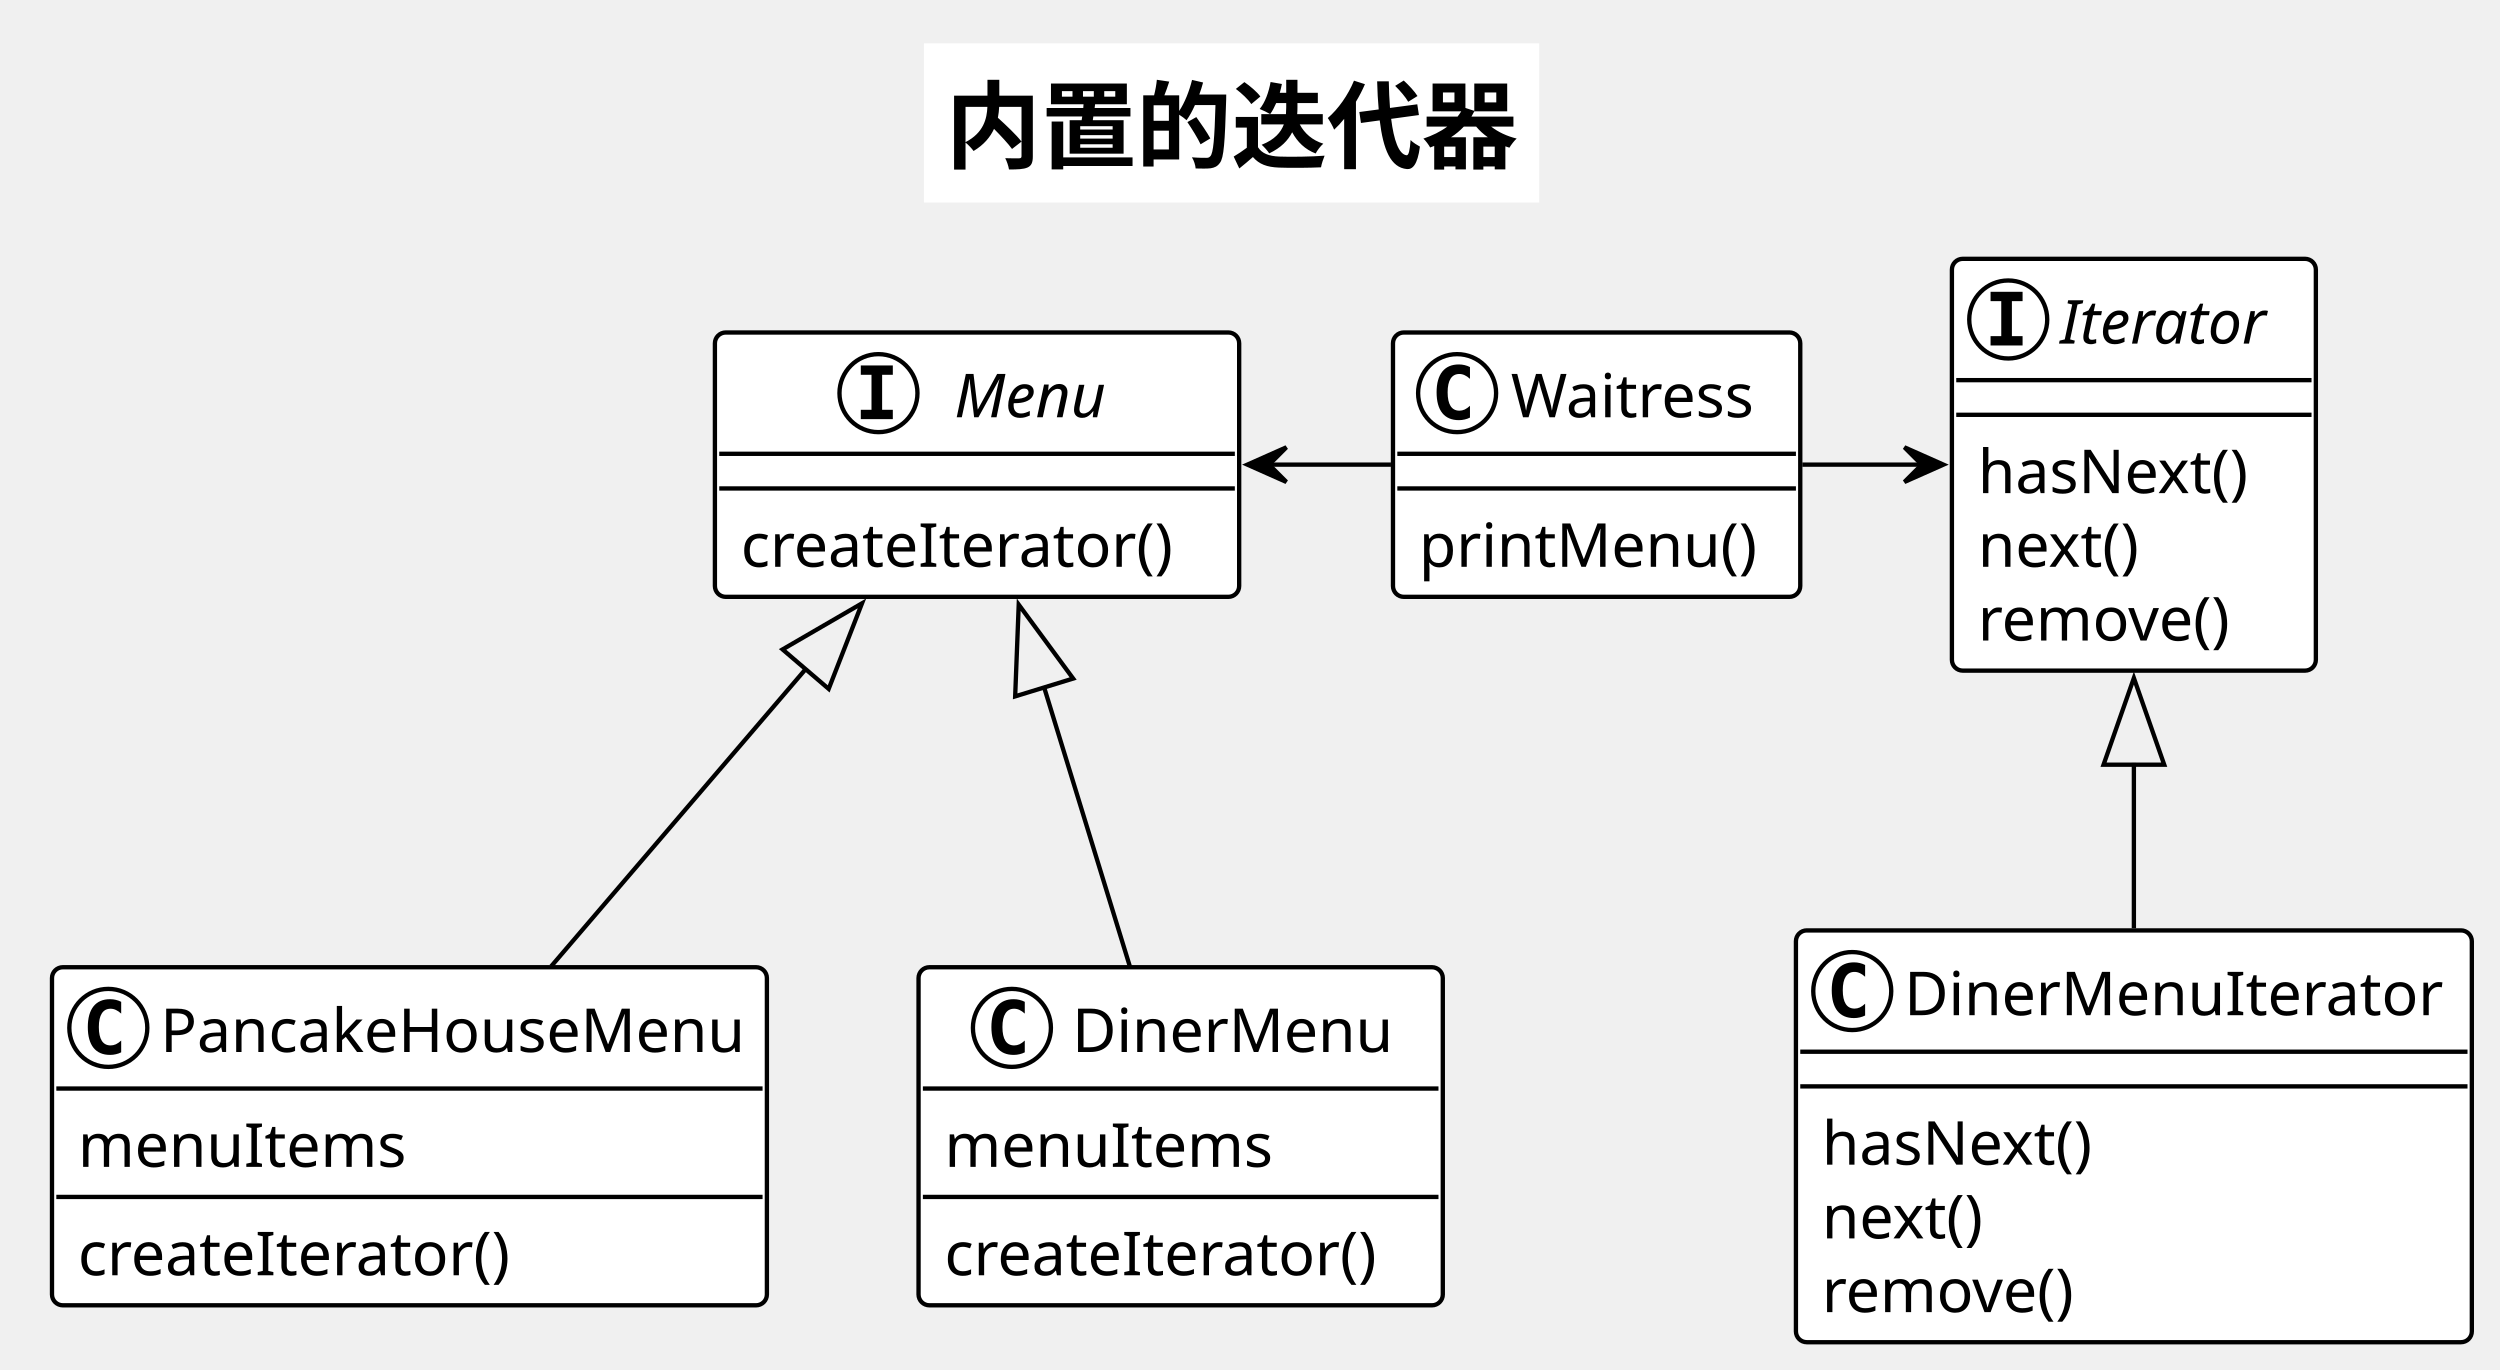
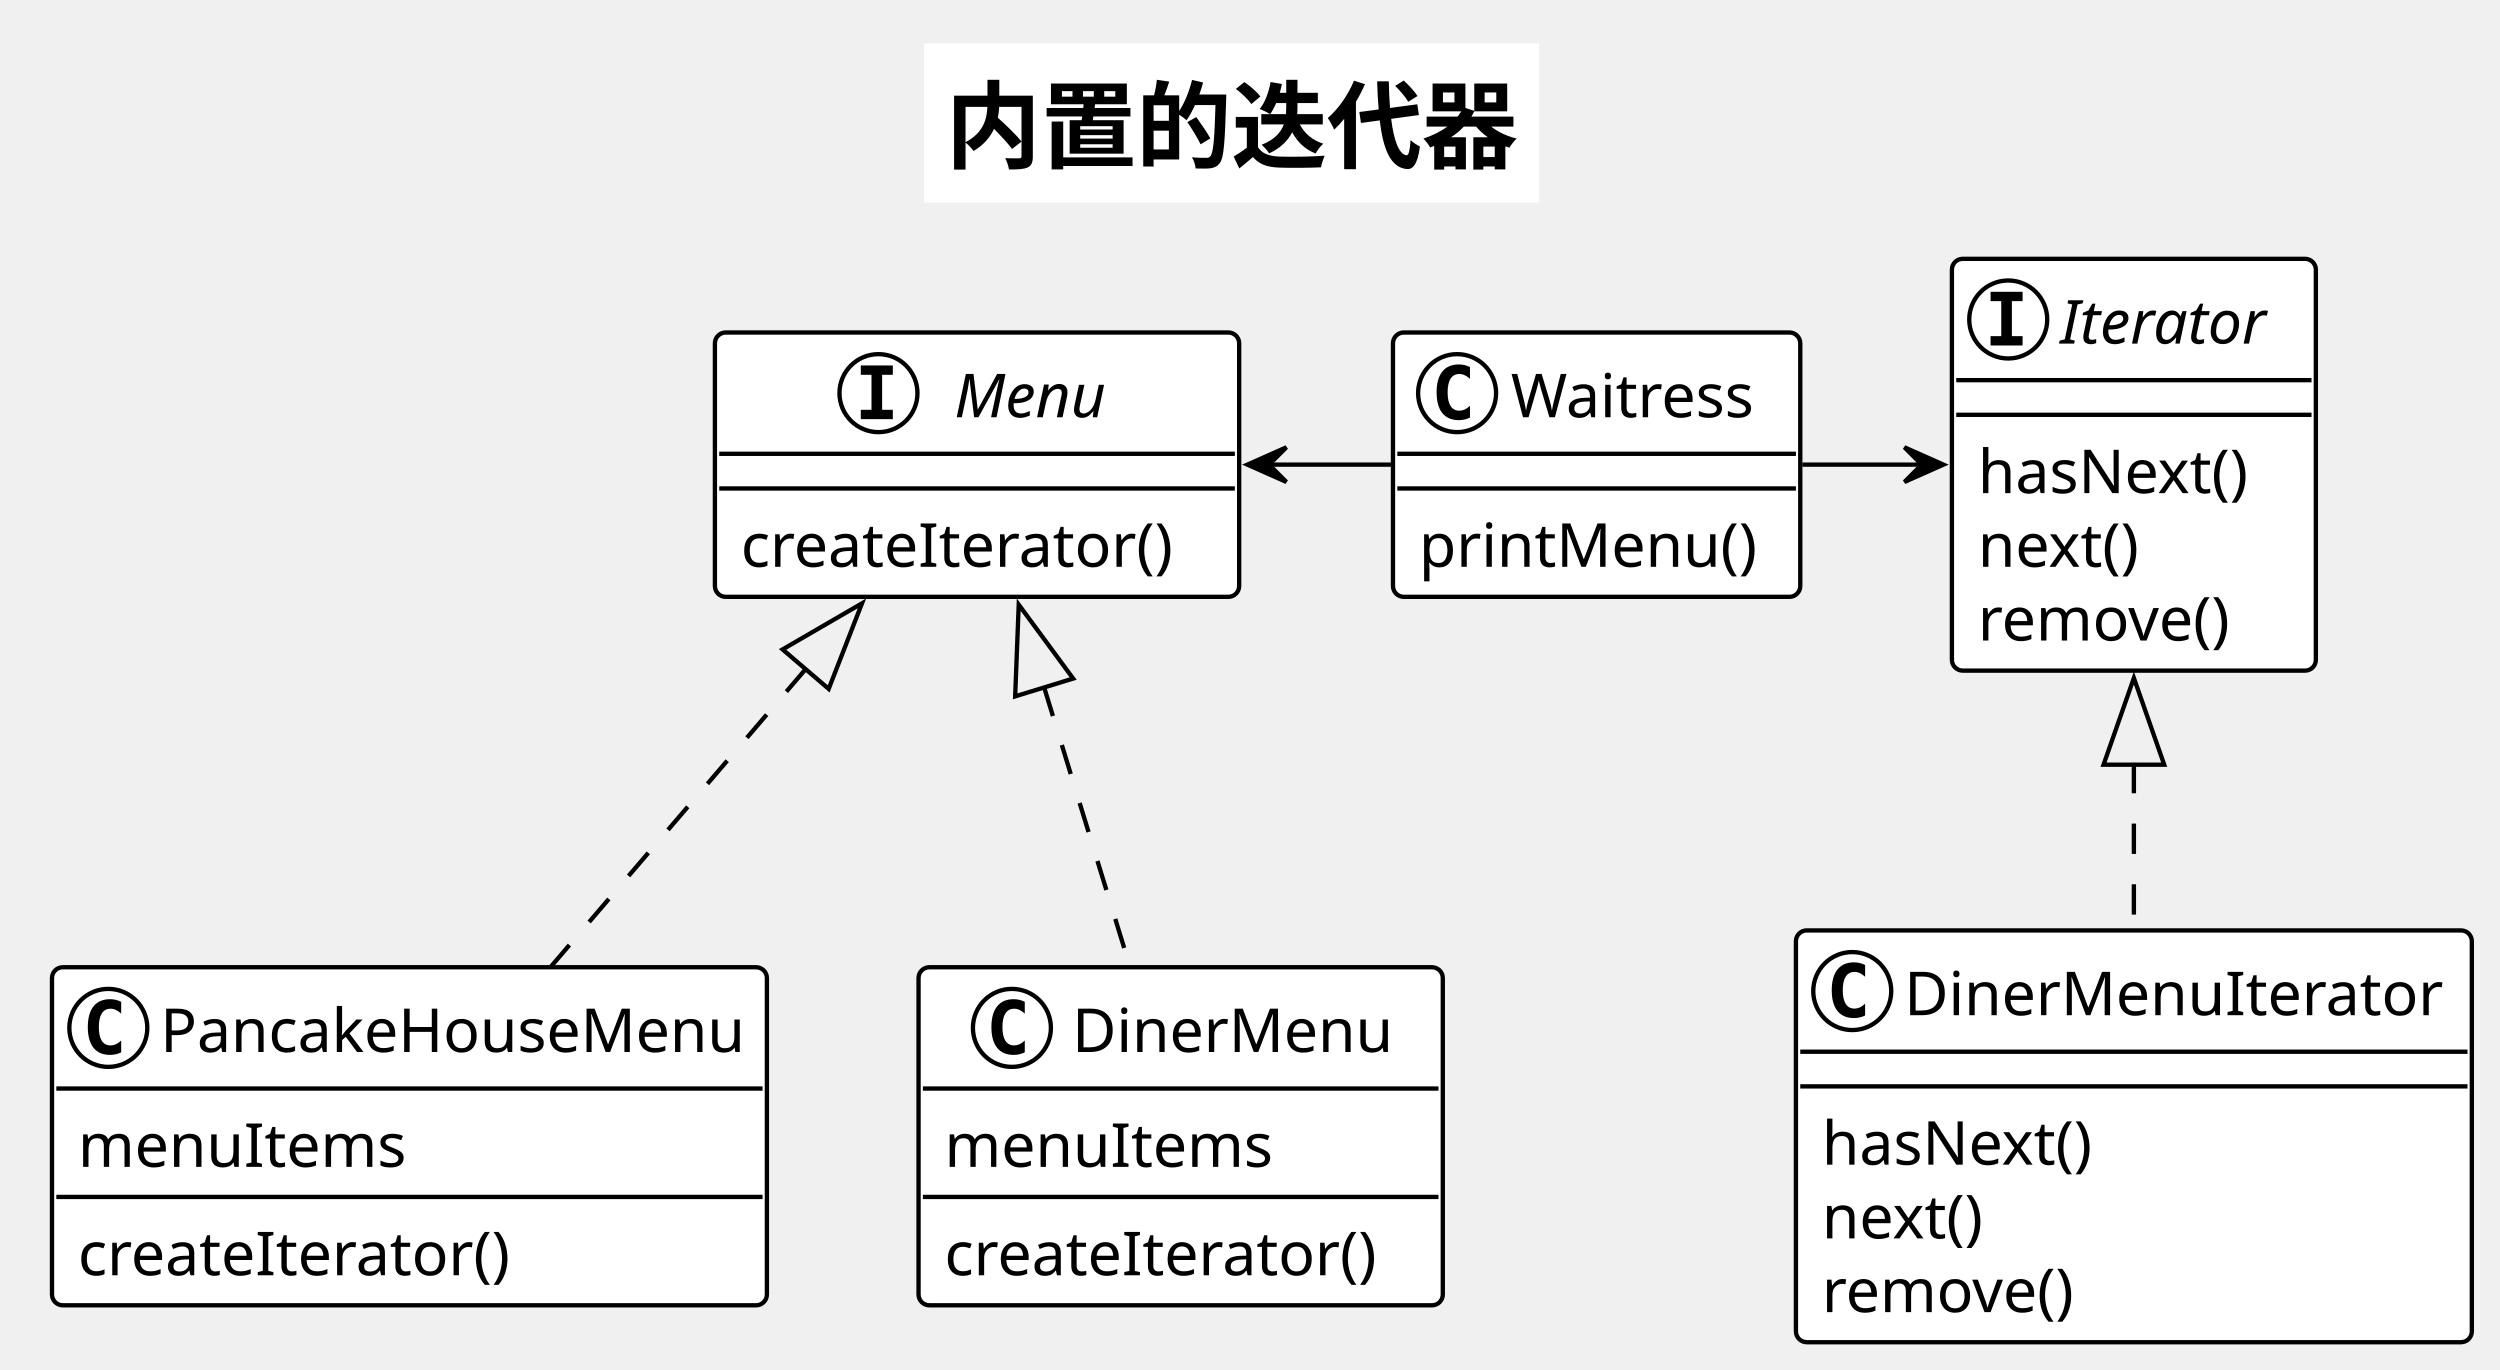
<svg xmlns="http://www.w3.org/2000/svg" contentStyleType="text/css" height="316px" preserveAspectRatio="none" style="width:577px;height:316px;background:#FFFFFF;" version="1.1" viewBox="0 0 577 316" width="577px" zoomAndPan="magnify">
  <defs />
  <g>
    <rect fill="#FFFFFF" height="36.737" id="_title" style="stroke:#FFFFFF;stroke-width:0.0;" width="142" x="213.25" y="10" />
    <text fill="#000000" font-family="Verdana" font-size="22" font-weight="bold" lengthAdjust="spacing" textLength="132" x="218.25" y="37.118">内置的迭代器</text>
    <g id="elem_Menu">
      <rect codeLine="4" fill="#FFFFFF" height="61.015" id="Menu" rx="2.5" ry="2.5" style="stroke:#000000;stroke-width:1.0;" width="121" x="165" y="76.737" />
      <ellipse cx="202.75" cy="90.737" fill="#FFFFFF" rx="9" ry="9" style="stroke:#000000;stroke-width:1.0;" />
      <path d="M198.672,86.503 L198.672,84.347 L206.062,84.347 L206.062,86.503 L203.594,86.503 L203.594,94.581 L206.062,94.581 L206.062,96.737 L198.672,96.737 L198.672,94.581 L201.141,94.581 L201.141,86.503 L198.672,86.503 Z " fill="#000000" />
      <text fill="#000000" font-family="Verdana" font-size="14" font-style="italic" lengthAdjust="spacing" textLength="38" x="220.25" y="96.305">Menu</text>
      <line style="stroke:#000000;stroke-width:1.0;" x1="166" x2="285" y1="104.737" y2="104.737" />
      <line style="stroke:#000000;stroke-width:1.0;" x1="166" x2="285" y1="112.737" y2="112.737" />
      <text fill="#000000" font-family="Verdana" font-size="14" lengthAdjust="spacing" textLength="109" x="171" y="130.812">createIterator()</text>
    </g>
    <g id="elem_PancakeHouseMenu">
      <rect codeLine="8" fill="#FFFFFF" height="78.029" id="PancakeHouseMenu" rx="2.5" ry="2.5" style="stroke:#000000;stroke-width:1.0;" width="165" x="12" y="223.237" />
      <ellipse cx="25" cy="237.237" fill="#FFFFFF" rx="9" ry="9" style="stroke:#000000;stroke-width:1.0;" />
      <path d="M27.969,242.878 Q27.391,243.175 26.75,243.315 Q26.109,243.472 25.406,243.472 Q22.906,243.472 21.578,241.831 Q20.266,240.175 20.266,237.05 Q20.266,233.925 21.578,232.269 Q22.906,230.612 25.406,230.612 Q26.109,230.612 26.75,230.769 Q27.406,230.925 27.969,231.222 L27.969,233.94 Q27.344,233.362 26.75,233.097 Q26.156,232.815 25.531,232.815 Q24.188,232.815 23.5,233.894 Q22.812,234.956 22.812,237.05 Q22.812,239.144 23.5,240.222 Q24.188,241.284 25.531,241.284 Q26.156,241.284 26.75,241.019 Q27.344,240.737 27.969,240.159 L27.969,242.878 Z " fill="#000000" />
      <text fill="#000000" font-family="Verdana" font-size="14" lengthAdjust="spacing" textLength="137" x="37" y="242.805">PancakeHouseMenu</text>
      <line style="stroke:#000000;stroke-width:1.0;" x1="13" x2="176" y1="251.237" y2="251.237" />
      <text fill="#000000" font-family="Verdana" font-size="14" lengthAdjust="spacing" textLength="79" x="18" y="269.312">menuItems</text>
      <line style="stroke:#000000;stroke-width:1.0;" x1="13" x2="176" y1="276.252" y2="276.252" />
      <text fill="#000000" font-family="Verdana" font-size="14" lengthAdjust="spacing" textLength="109" x="18" y="294.327">createIterator()</text>
    </g>
    <g id="elem_DinerMenu">
      <rect codeLine="13" fill="#FFFFFF" height="78.029" id="DinerMenu" rx="2.5" ry="2.5" style="stroke:#000000;stroke-width:1.0;" width="121" x="212" y="223.237" />
      <ellipse cx="233.55" cy="237.237" fill="#FFFFFF" rx="9" ry="9" style="stroke:#000000;stroke-width:1.0;" />
      <path d="M236.519,242.878 Q235.941,243.175 235.3,243.315 Q234.659,243.472 233.956,243.472 Q231.456,243.472 230.128,241.831 Q228.816,240.175 228.816,237.05 Q228.816,233.925 230.128,232.269 Q231.456,230.612 233.956,230.612 Q234.659,230.612 235.3,230.769 Q235.956,230.925 236.519,231.222 L236.519,233.94 Q235.894,233.362 235.3,233.097 Q234.706,232.815 234.081,232.815 Q232.738,232.815 232.05,233.894 Q231.363,234.956 231.363,237.05 Q231.363,239.144 232.05,240.222 Q232.738,241.284 234.081,241.284 Q234.706,241.284 235.3,241.019 Q235.894,240.737 236.519,240.159 L236.519,242.878 Z " fill="#000000" />
      <text fill="#000000" font-family="Verdana" font-size="14" lengthAdjust="spacing" textLength="74" x="247.45" y="242.805">DinerMenu</text>
      <line style="stroke:#000000;stroke-width:1.0;" x1="213" x2="332" y1="251.237" y2="251.237" />
      <text fill="#000000" font-family="Verdana" font-size="14" lengthAdjust="spacing" textLength="79" x="218" y="269.312">menuItems</text>
      <line style="stroke:#000000;stroke-width:1.0;" x1="213" x2="332" y1="276.252" y2="276.252" />
      <text fill="#000000" font-family="Verdana" font-size="14" lengthAdjust="spacing" textLength="109" x="218" y="294.327">createIterator()</text>
    </g>
    <g id="elem_Waitress">
      <rect codeLine="18" fill="#FFFFFF" height="61.015" id="Waitress" rx="2.5" ry="2.5" style="stroke:#000000;stroke-width:1.0;" width="94" x="321.5" y="76.737" />
      <ellipse cx="336.3" cy="90.737" fill="#FFFFFF" rx="9" ry="9" style="stroke:#000000;stroke-width:1.0;" />
      <path d="M339.269,96.378 Q338.691,96.675 338.05,96.815 Q337.409,96.972 336.706,96.972 Q334.206,96.972 332.878,95.331 Q331.566,93.675 331.566,90.55 Q331.566,87.425 332.878,85.769 Q334.206,84.112 336.706,84.112 Q337.409,84.112 338.05,84.269 Q338.706,84.425 339.269,84.722 L339.269,87.44 Q338.644,86.862 338.05,86.597 Q337.456,86.315 336.831,86.315 Q335.488,86.315 334.8,87.394 Q334.113,88.456 334.113,90.55 Q334.113,92.644 334.8,93.722 Q335.488,94.784 336.831,94.784 Q337.456,94.784 338.05,94.519 Q338.644,94.237 339.269,93.659 L339.269,96.378 Z " fill="#000000" />
      <text fill="#000000" font-family="Verdana" font-size="14" lengthAdjust="spacing" textLength="62" x="348.7" y="96.305">Waitress</text>
      <line style="stroke:#000000;stroke-width:1.0;" x1="322.5" x2="414.5" y1="104.737" y2="104.737" />
      <line style="stroke:#000000;stroke-width:1.0;" x1="322.5" x2="414.5" y1="112.737" y2="112.737" />
      <text fill="#000000" font-family="Verdana" font-size="14" lengthAdjust="spacing" textLength="82" x="327.5" y="130.812">printMenu()</text>
    </g>
    <g id="elem_Iterator">
      <rect codeLine="22" fill="#FFFFFF" height="95.044" id="Iterator" rx="2.5" ry="2.5" style="stroke:#000000;stroke-width:1.0;" width="84" x="450.5" y="59.737" />
      <ellipse cx="463.5" cy="73.737" fill="#FFFFFF" rx="9" ry="9" style="stroke:#000000;stroke-width:1.0;" />
      <path d="M459.422,69.503 L459.422,67.347 L466.812,67.347 L466.812,69.503 L464.344,69.503 L464.344,77.581 L466.812,77.581 L466.812,79.737 L459.422,79.737 L459.422,77.581 L461.891,77.581 L461.891,69.503 L459.422,69.503 Z " fill="#000000" />
      <text fill="#000000" font-family="Verdana" font-size="14" font-style="italic" lengthAdjust="spacing" textLength="56" x="475.5" y="79.305">Iterator</text>
      <line style="stroke:#000000;stroke-width:1.0;" x1="451.5" x2="533.5" y1="87.737" y2="87.737" />
      <line style="stroke:#000000;stroke-width:1.0;" x1="451.5" x2="533.5" y1="95.737" y2="95.737" />
      <text fill="#000000" font-family="Verdana" font-size="14" lengthAdjust="spacing" textLength="70" x="456.5" y="113.812">hasNext()</text>
      <text fill="#000000" font-family="Verdana" font-size="14" lengthAdjust="spacing" textLength="44" x="456.5" y="130.827">next()</text>
      <text fill="#000000" font-family="Verdana" font-size="14" lengthAdjust="spacing" textLength="64" x="456.5" y="147.842">remove()</text>
    </g>
    <g id="elem_DinerMenuIterator">
      <rect codeLine="28" fill="#FFFFFF" height="95.044" id="DinerMenuIterator" rx="2.5" ry="2.5" style="stroke:#000000;stroke-width:1.0;" width="156" x="414.5" y="214.737" />
      <ellipse cx="427.5" cy="228.737" fill="#FFFFFF" rx="9" ry="9" style="stroke:#000000;stroke-width:1.0;" />
      <path d="M430.469,234.378 Q429.891,234.675 429.25,234.815 Q428.609,234.972 427.906,234.972 Q425.406,234.972 424.078,233.331 Q422.766,231.675 422.766,228.55 Q422.766,225.425 424.078,223.769 Q425.406,222.112 427.906,222.112 Q428.609,222.112 429.25,222.269 Q429.906,222.425 430.469,222.722 L430.469,225.44 Q429.844,224.862 429.25,224.597 Q428.656,224.315 428.031,224.315 Q426.688,224.315 426,225.394 Q425.312,226.456 425.312,228.55 Q425.312,230.644 426,231.722 Q426.688,232.784 428.031,232.784 Q428.656,232.784 429.25,232.519 Q429.844,232.237 430.469,231.659 L430.469,234.378 Z " fill="#000000" />
      <text fill="#000000" font-family="Verdana" font-size="14" lengthAdjust="spacing" textLength="128" x="439.5" y="234.305">DinerMenuIterator</text>
      <line style="stroke:#000000;stroke-width:1.0;" x1="415.5" x2="569.5" y1="242.737" y2="242.737" />
      <line style="stroke:#000000;stroke-width:1.0;" x1="415.5" x2="569.5" y1="250.737" y2="250.737" />
      <text fill="#000000" font-family="Verdana" font-size="14" lengthAdjust="spacing" textLength="70" x="420.5" y="268.812">hasNext()</text>
      <text fill="#000000" font-family="Verdana" font-size="14" lengthAdjust="spacing" textLength="44" x="420.5" y="285.827">next()</text>
      <text fill="#000000" font-family="Verdana" font-size="14" lengthAdjust="spacing" textLength="64" x="420.5" y="302.842">remove()</text>
    </g>
    <g id="link_Menu_Waitress">
      <path codeLine="34" d="M292.88,107.237 C302.26,107.237 311.65,107.237 321.03,107.237 " fill="none" id="Menu-backto-Waitress" style="stroke:#000000;stroke-width:1.0;" />
      <polygon fill="#000000" points="287.9,107.237,296.9,111.237,292.9,107.237,296.9,103.237,287.9,107.237" style="stroke:#000000;stroke-width:1.0;" />
    </g>
    <g id="link_Waitress_Iterator">
      <path codeLine="35" d="M415.97,107.237 C425.2,107.237 434.43,107.237 443.66,107.237 " fill="none" id="Waitress-to-Iterator" style="stroke:#000000;stroke-width:1.0;" />
      <polygon fill="#000000" points="448.54,107.237,439.54,103.237,443.54,107.237,439.54,111.237,448.54,107.237" style="stroke:#000000;stroke-width:1.0;" />
    </g>
    <g id="link_Menu_PancakeHouseMenu">
-       <path codeLine="37" d="M186.05,154.307 C167.26,176.257 145.06,202.187 127.22,223.017 " fill="none" id="Menu-backto-PancakeHouseMenu" style="stroke:#000000;stroke-width:1.0;" />
+       <path codeLine="37" d="M186.05,154.307 C167.26,176.257 145.06,202.187 127.22,223.017 " fill="none" id="Menu-backto-PancakeHouseMenu" style="stroke:#000000;stroke-width:1.0;stroke-dasharray:7.0,7.0;" />
      <polygon fill="none" points="180.62,149.887,198.95,139.247,191.26,158.997,180.62,149.887" style="stroke:#000000;stroke-width:1.0;" />
    </g>
    <g id="link_Menu_DinerMenu">
-       <path codeLine="38" d="M240.96,158.567 C247.41,179.557 254.77,203.517 260.76,223.017 " fill="none" id="Menu-backto-DinerMenu" style="stroke:#000000;stroke-width:1.0;" />
+       <path codeLine="38" d="M240.96,158.567 C247.41,179.557 254.77,203.517 260.76,223.017 " fill="none" id="Menu-backto-DinerMenu" style="stroke:#000000;stroke-width:1.0;stroke-dasharray:7.0,7.0;" />
      <polygon fill="none" points="234.3,160.717,235.12,139.547,247.68,156.607,234.3,160.717" style="stroke:#000000;stroke-width:1.0;" />
    </g>
    <g id="link_Iterator_DinerMenuIterator">
-       <path codeLine="40" d="M492.5,176.087 C492.5,188.977 492.5,202.197 492.5,214.257 " fill="none" id="Iterator-backto-DinerMenuIterator" style="stroke:#000000;stroke-width:1.0;" />
+       <path codeLine="40" d="M492.5,176.087 C492.5,188.977 492.5,202.197 492.5,214.257 " fill="none" id="Iterator-backto-DinerMenuIterator" style="stroke:#000000;stroke-width:1.0;stroke-dasharray:7.0,7.0;" />
      <polygon fill="none" points="485.5,176.487,492.5,156.487,499.5,176.487,485.5,176.487" style="stroke:#000000;stroke-width:1.0;" />
    </g>
  </g>
</svg>
